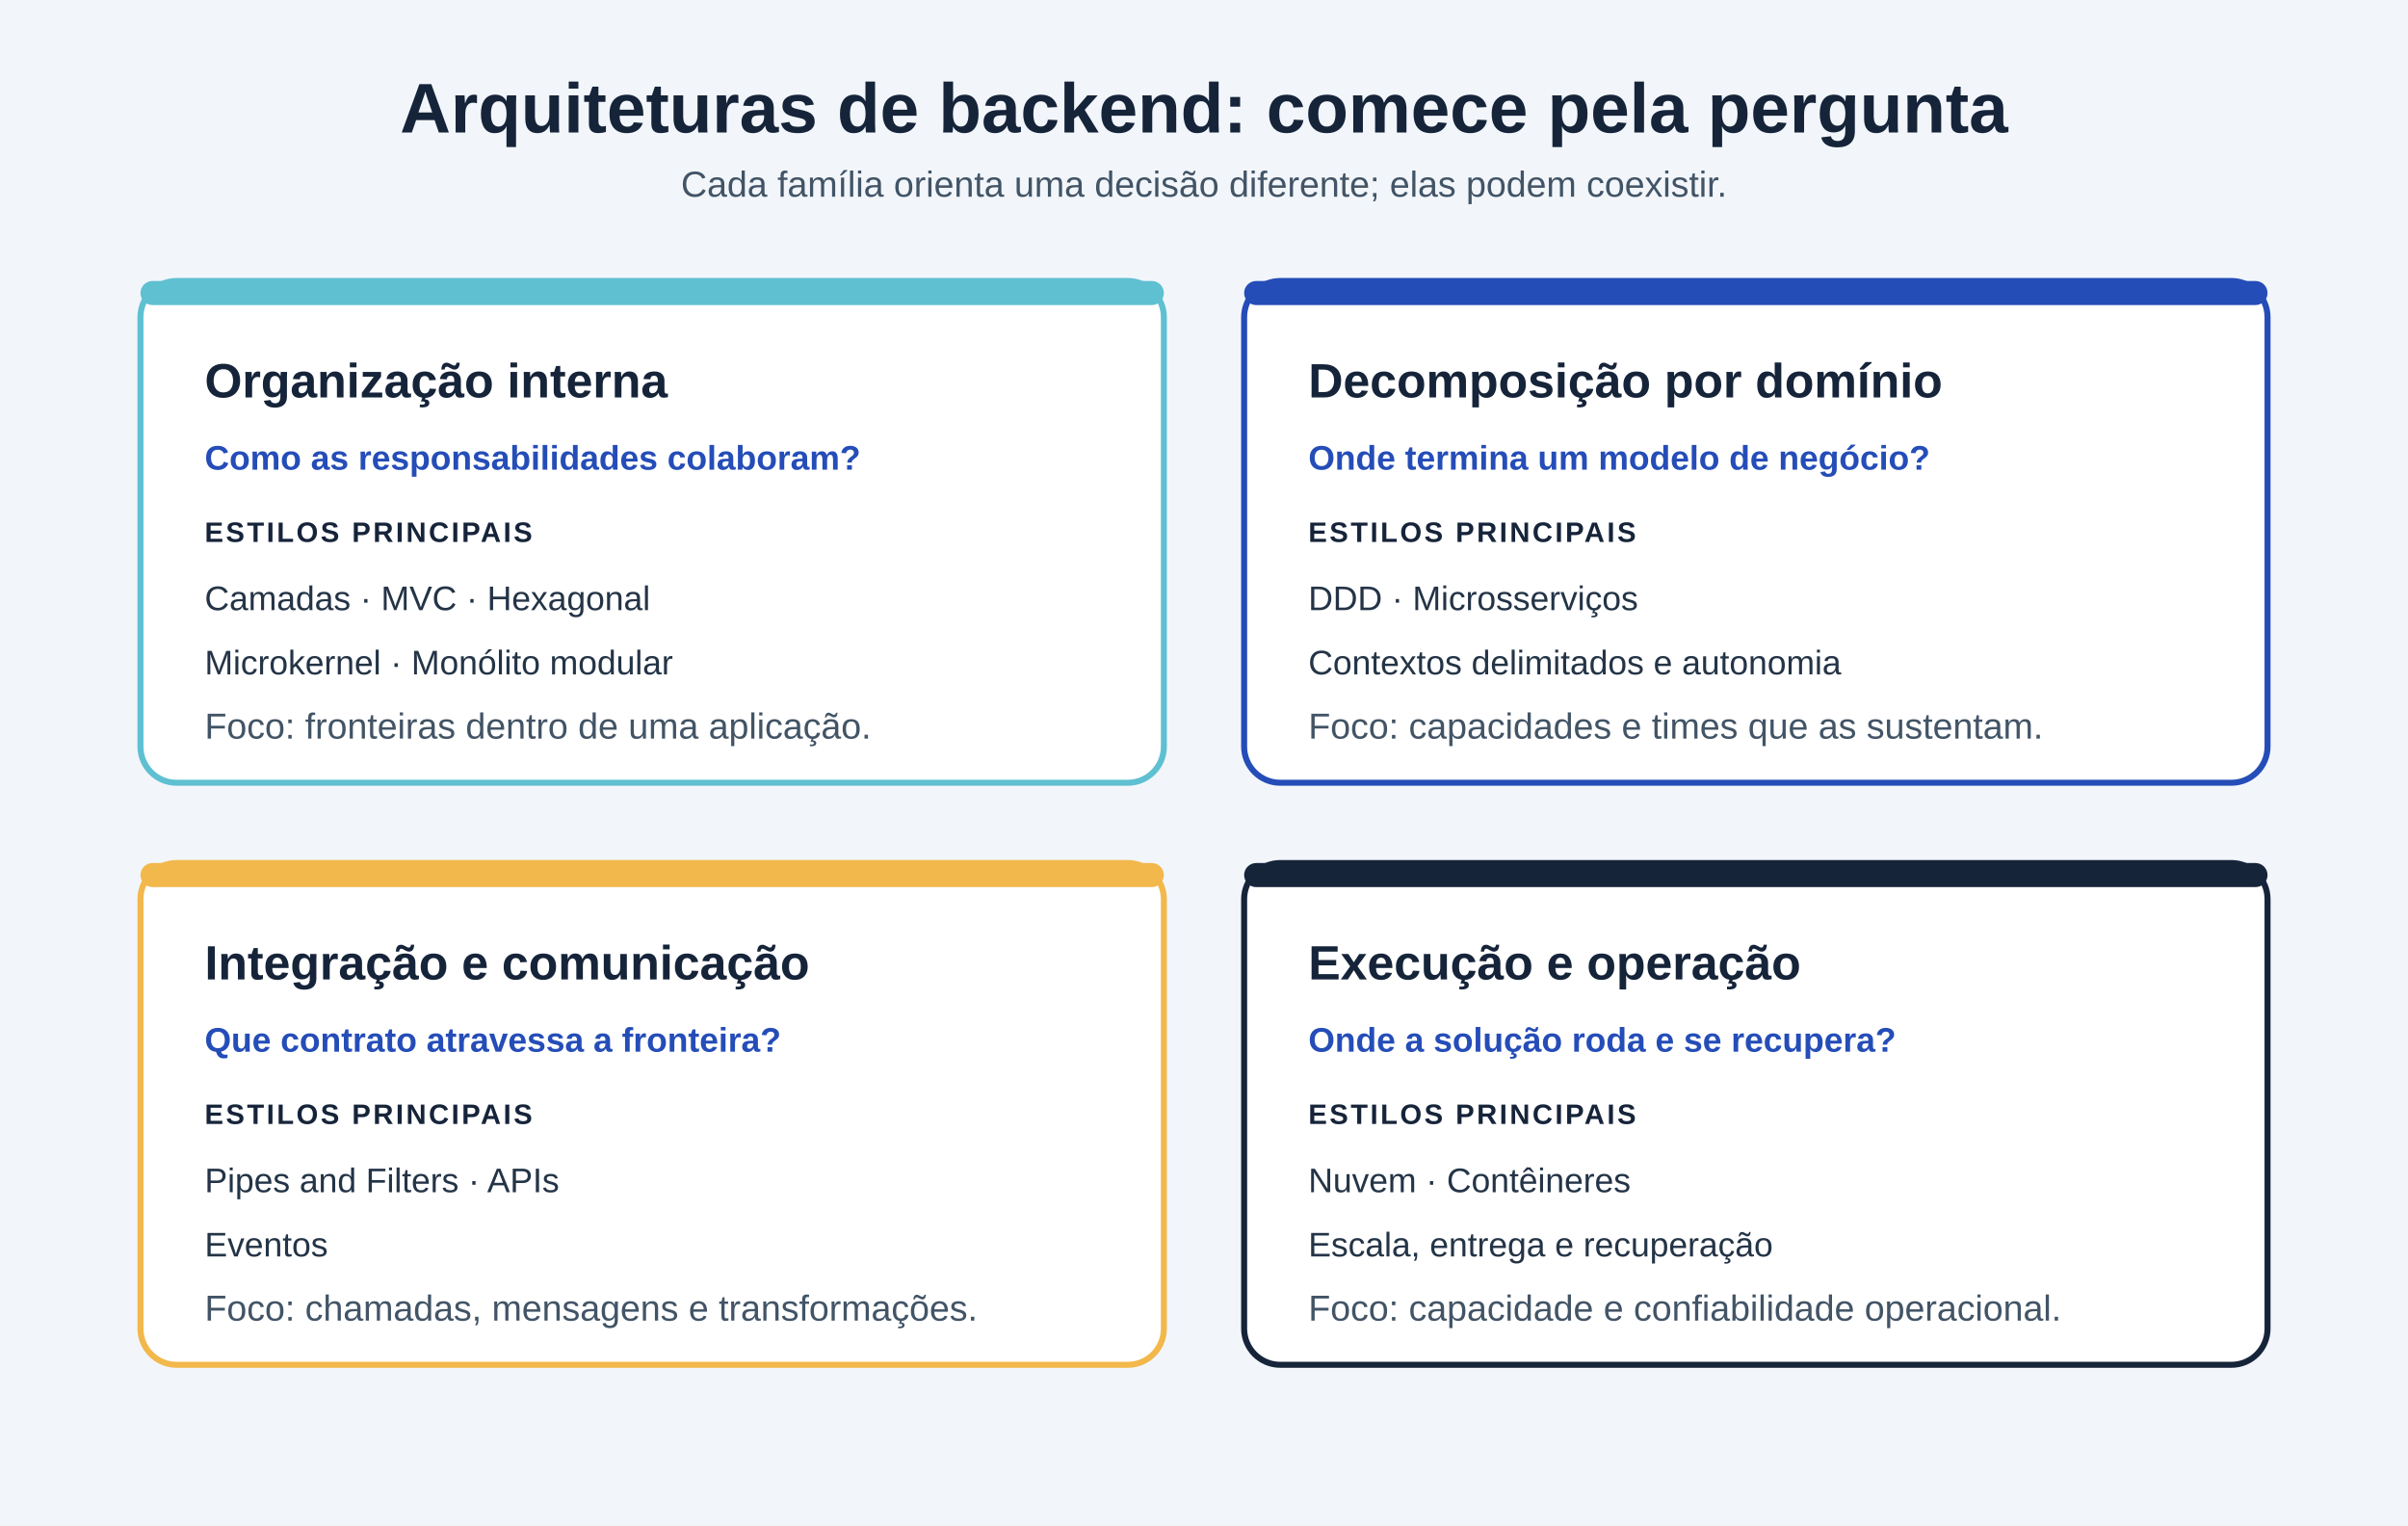
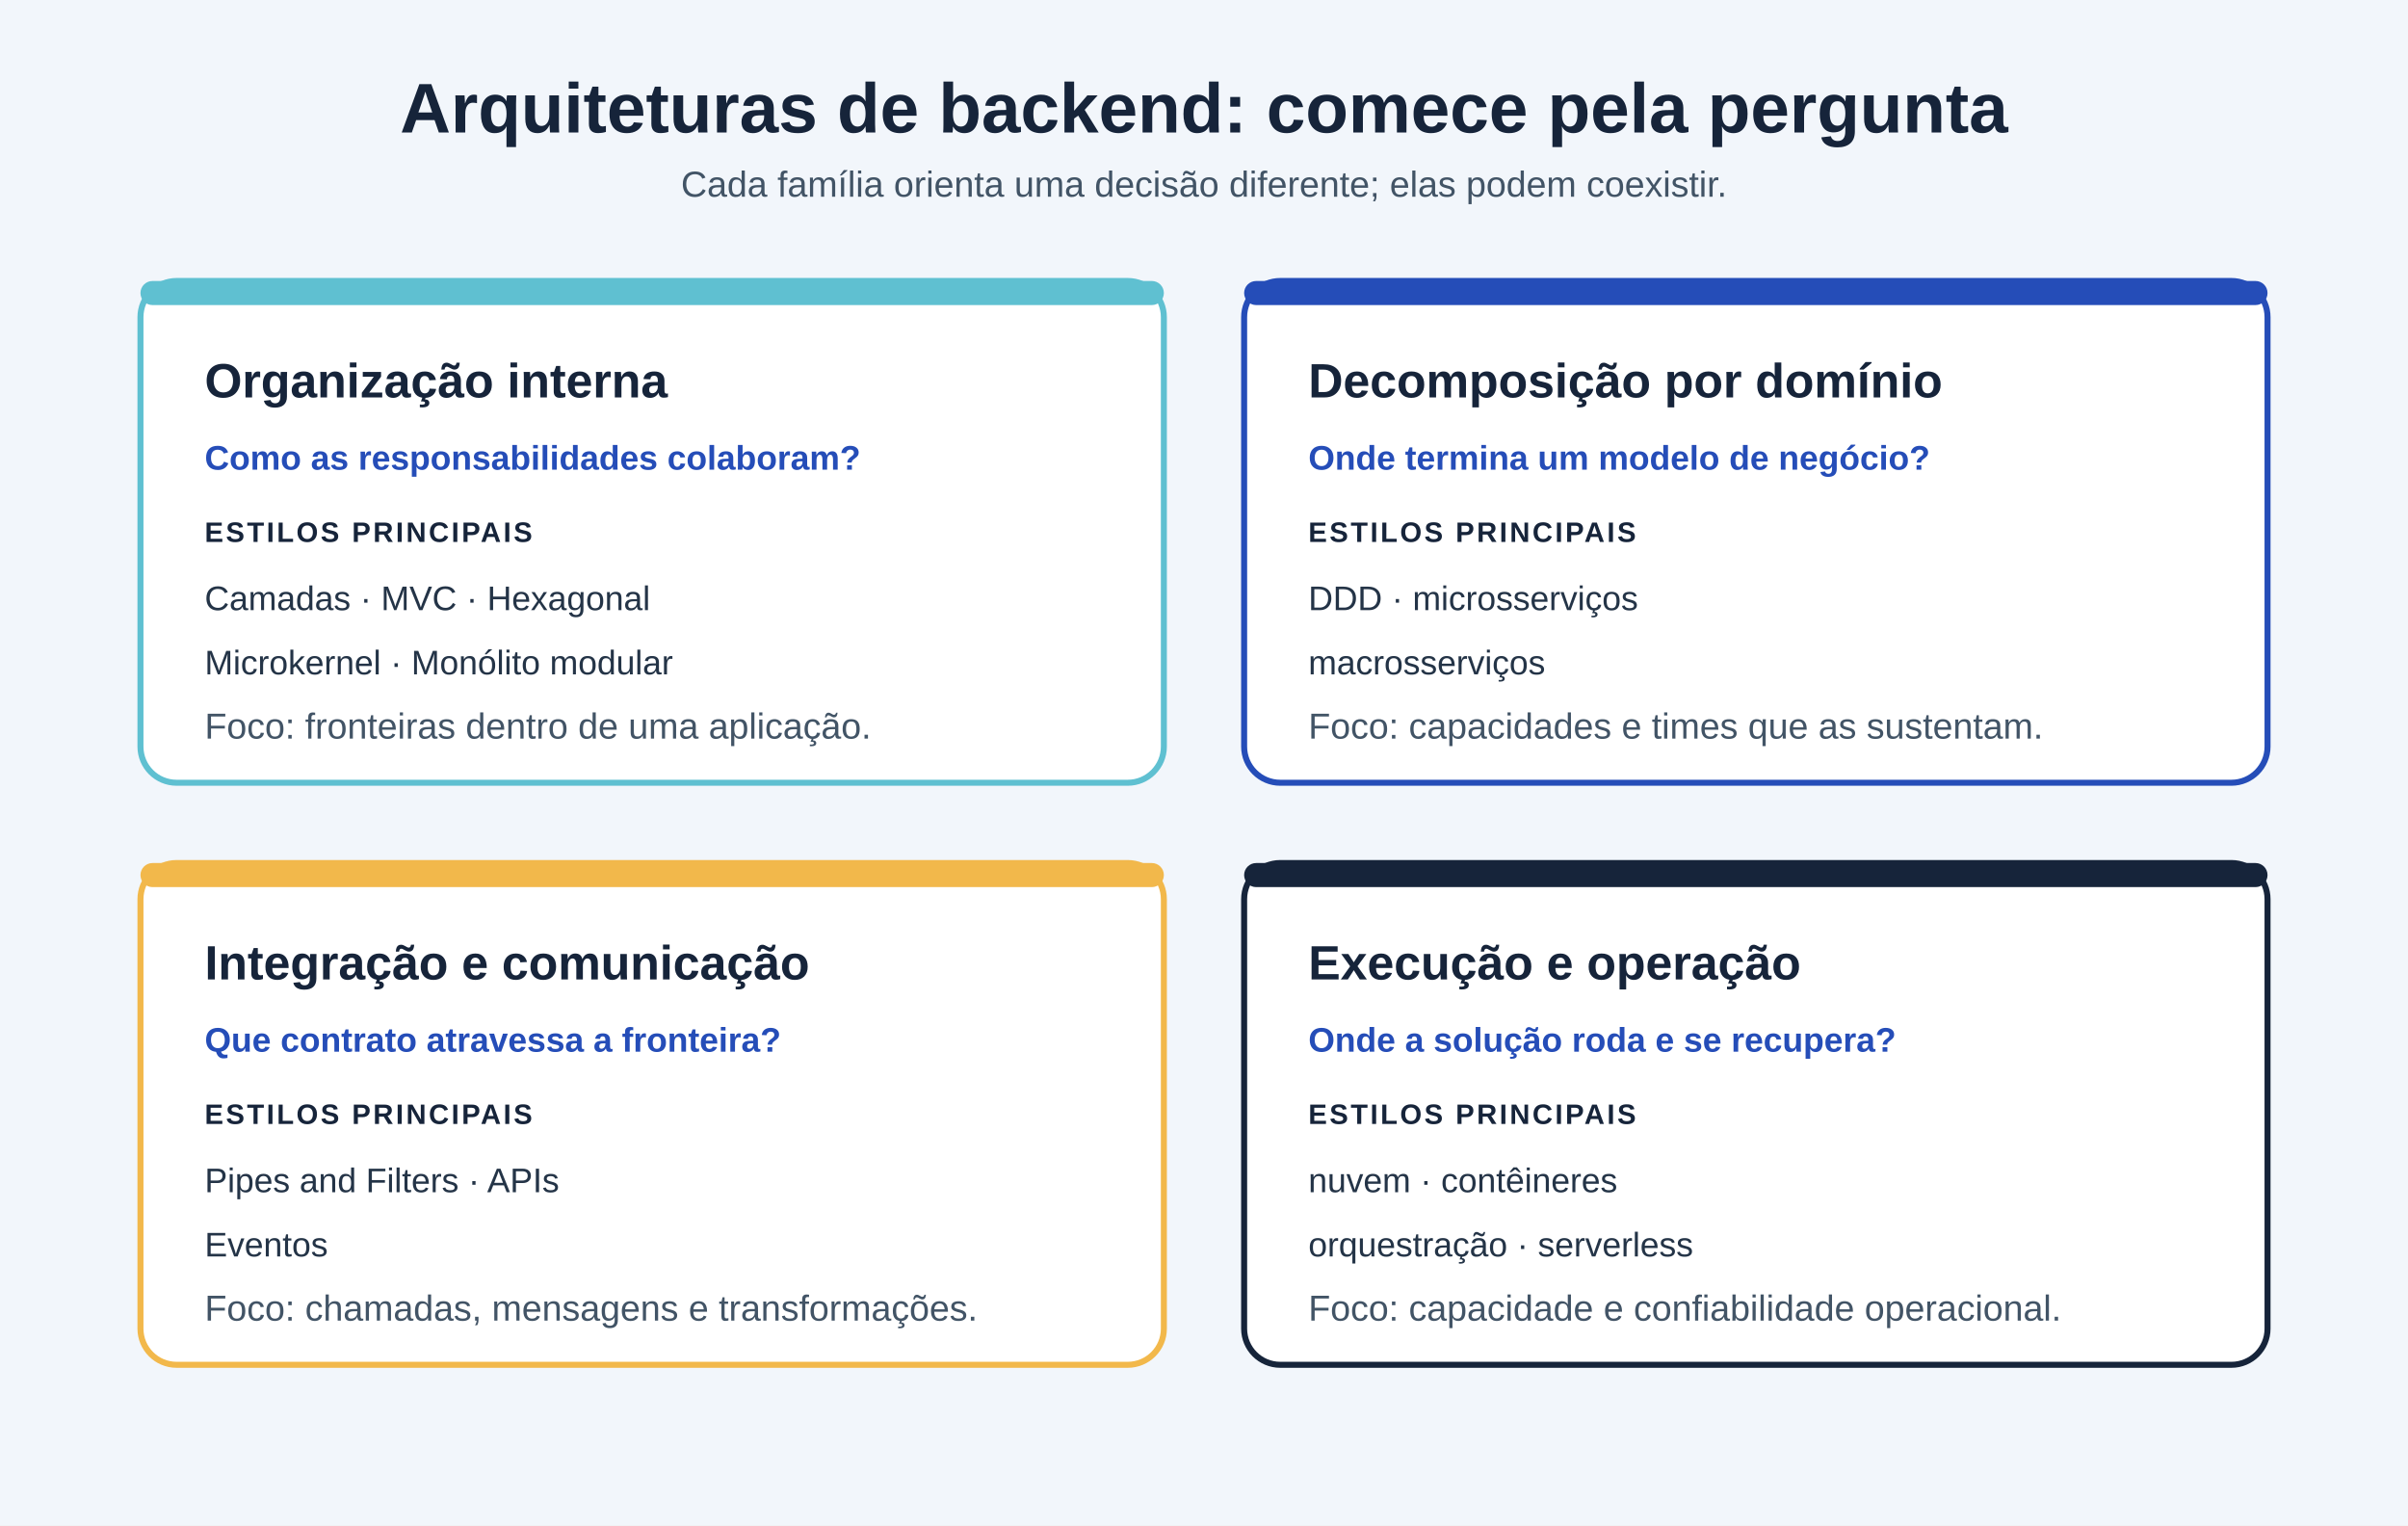
<svg xmlns="http://www.w3.org/2000/svg" viewBox="0 0 1200 760" role="img" aria-labelledby="title desc">
  <defs>
    <style>
      .title { fill: #16243A; font: 700 35px Arial, sans-serif; }
      .subtitle { fill: #425466; font: 400 18px Arial, sans-serif; }
      .card-title { fill: #16243A; font: 700 24px Arial, sans-serif; }
      .question { fill: #254DB8; font: 600 17px Arial, sans-serif; }
      .content { fill: #243447; font: 400 17px Arial, sans-serif; }
      .label { fill: #16243A; font: 700 14px Arial, sans-serif; letter-spacing: 1.2px; }
    </style>
  </defs>
  <rect width="1200" height="760" fill="#F2F6FB" />
  <text x="600" y="66" text-anchor="middle" class="title">Arquiteturas de backend: comece pela pergunta</text>
  <text x="600" y="98" text-anchor="middle" class="subtitle">Cada família orienta uma decisão diferente; elas podem coexistir.</text>
  <g transform="translate(70 140)">
    <rect width="510" height="250" rx="18" fill="#FFFFFF" stroke="#5FC0D1" stroke-width="3" />
    <rect width="510" height="12" rx="6" fill="#5FC0D1" />
    <text x="32" y="58" class="card-title">Organização interna</text>
    <text x="32" y="94" class="question">Como as responsabilidades colaboram?</text>
    <text x="32" y="130" class="label">ESTILOS PRINCIPAIS</text>
    <text x="32" y="164" class="content">Camadas · MVC · Hexagonal</text>
    <text x="32" y="196" class="content">Microkernel · Monólito modular</text>
    <text x="32" y="228" class="subtitle">Foco: fronteiras dentro de uma aplicação.</text>
  </g>
  <g transform="translate(620 140)">
    <rect width="510" height="250" rx="18" fill="#FFFFFF" stroke="#254DB8" stroke-width="3" />
    <rect width="510" height="12" rx="6" fill="#254DB8" />
    <text x="32" y="58" class="card-title">Decomposição por domínio</text>
    <text x="32" y="94" class="question">Onde termina um modelo de negócio?</text>
    <text x="32" y="130" class="label">ESTILOS PRINCIPAIS</text>
-     <text x="32" y="164" class="content">DDD · Microsserviços</text>
-     <text x="32" y="196" class="content">Contextos delimitados e autonomia</text>
+     <text x="32" y="164" class="content">DDD · microsserviços</text>
+     <text x="32" y="196" class="content">macrosserviços</text>
    <text x="32" y="228" class="subtitle">Foco: capacidades e times que as sustentam.</text>
  </g>
  <g transform="translate(70 430)">
    <rect width="510" height="250" rx="18" fill="#FFFFFF" stroke="#F2B84B" stroke-width="3" />
    <rect width="510" height="12" rx="6" fill="#F2B84B" />
    <text x="32" y="58" class="card-title">Integração e comunicação</text>
    <text x="32" y="94" class="question">Que contrato atravessa a fronteira?</text>
    <text x="32" y="130" class="label">ESTILOS PRINCIPAIS</text>
    <text x="32" y="164" class="content">Pipes and Filters · APIs</text>
    <text x="32" y="196" class="content">Eventos</text>
    <text x="32" y="228" class="subtitle">Foco: chamadas, mensagens e transformações.</text>
  </g>
  <g transform="translate(620 430)">
    <rect width="510" height="250" rx="18" fill="#FFFFFF" stroke="#16243A" stroke-width="3" />
    <rect width="510" height="12" rx="6" fill="#16243A" />
    <text x="32" y="58" class="card-title">Execução e operação</text>
    <text x="32" y="94" class="question">Onde a solução roda e se recupera?</text>
    <text x="32" y="130" class="label">ESTILOS PRINCIPAIS</text>
-     <text x="32" y="164" class="content">Nuvem · Contêineres</text>
-     <text x="32" y="196" class="content">Escala, entrega e recuperação</text>
+     <text x="32" y="164" class="content">nuvem · contêineres</text>
+     <text x="32" y="196" class="content">orquestração · serverless</text>
    <text x="32" y="228" class="subtitle">Foco: capacidade e confiabilidade operacional.</text>
  </g>
</svg>
